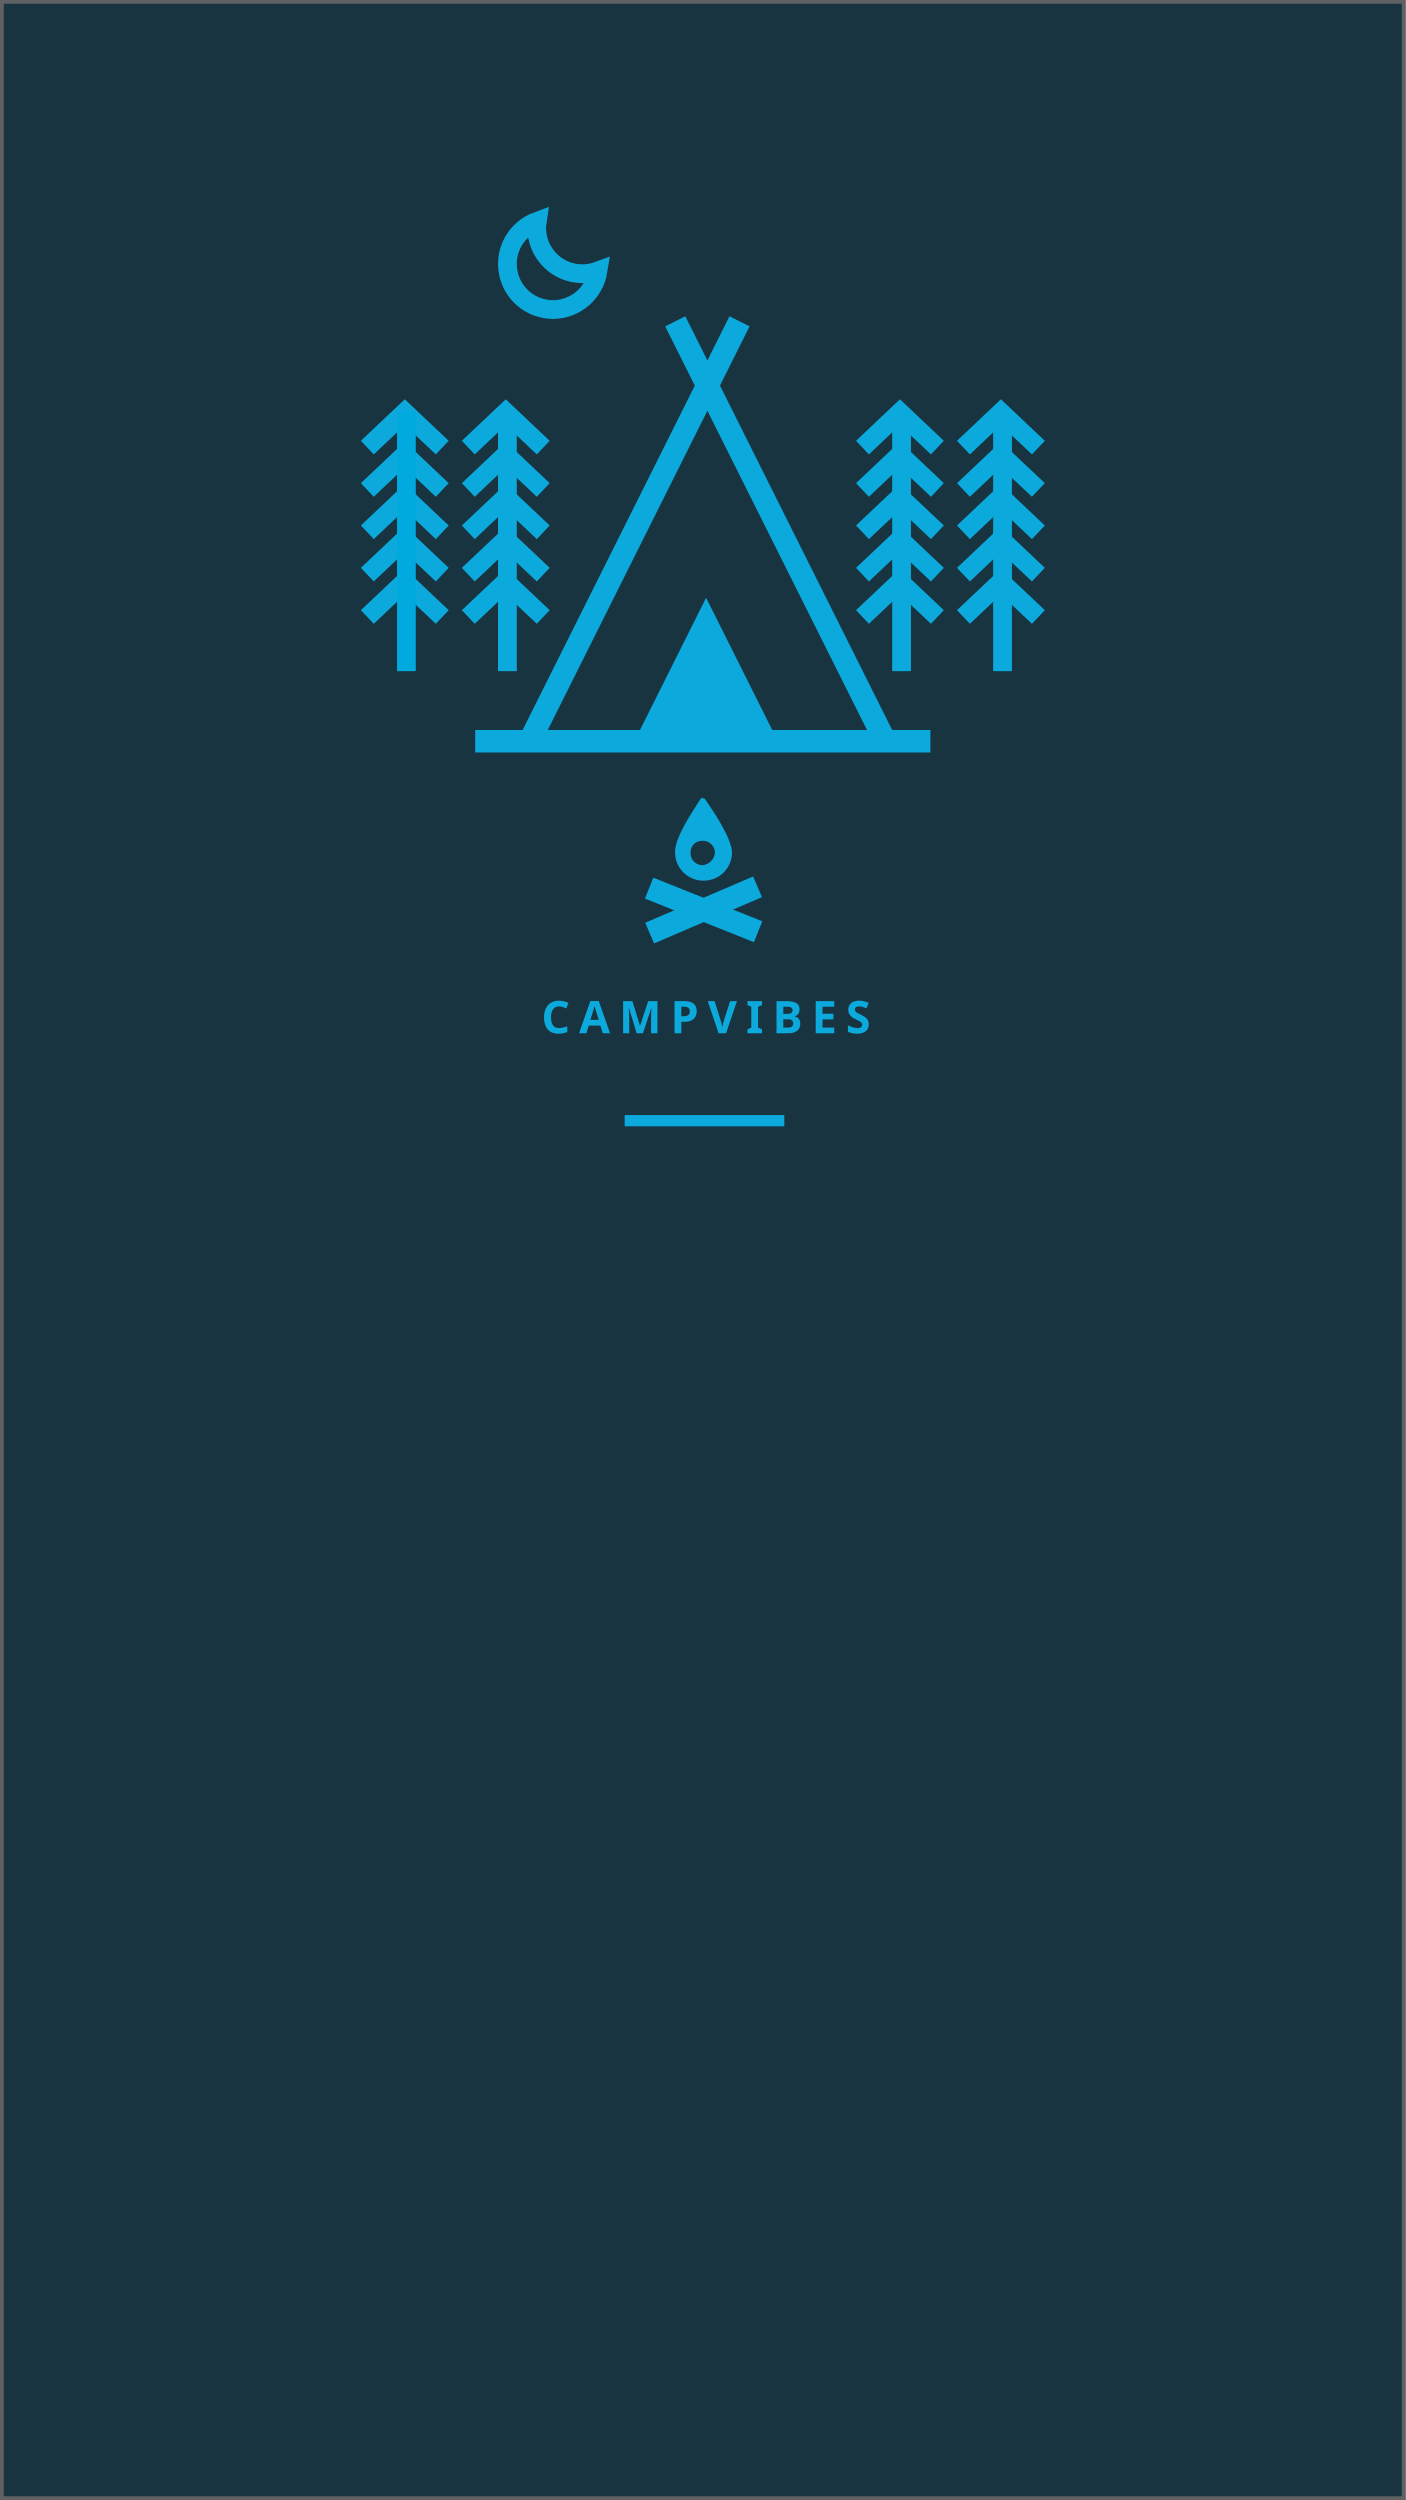
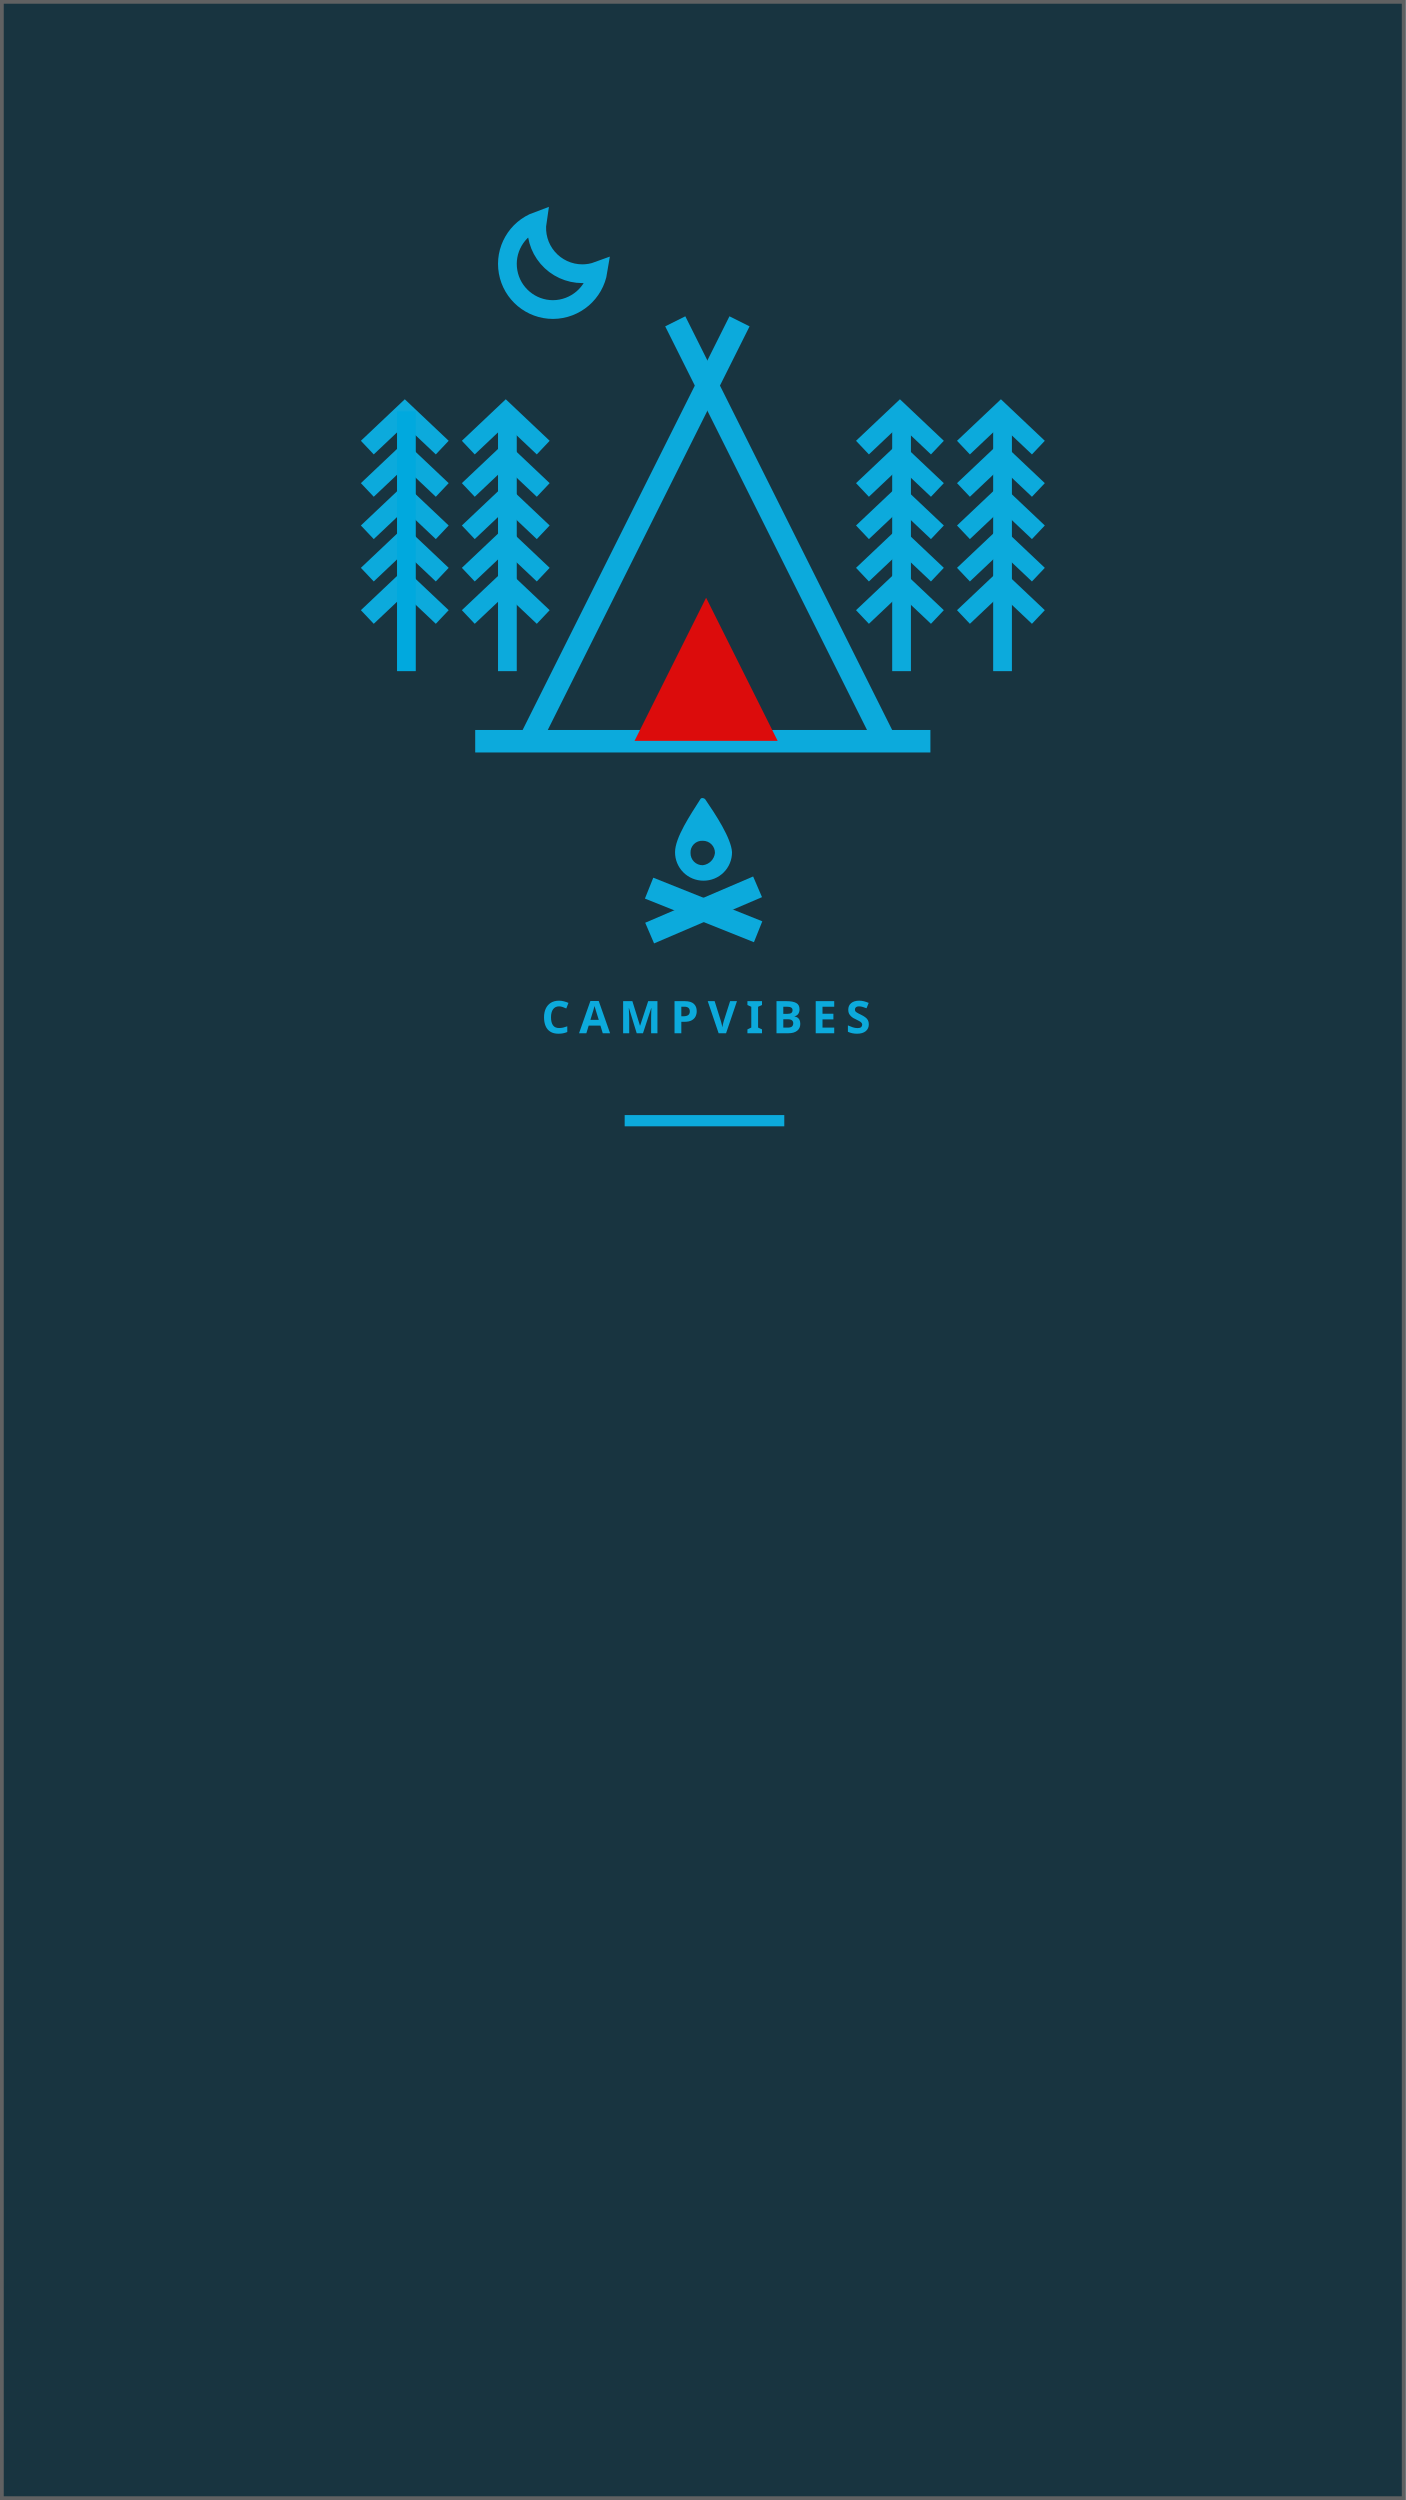
<svg xmlns="http://www.w3.org/2000/svg" viewBox="0 0 375 667">
  <defs>
    <style>
      .cls-1 {
        clip-path: url(#clip-iPhone_6_7_8_1);
      }

-       .cls-10, .cls-2, .cls-3, .cls-5, .cls-6, .cls-8 {
+       .cls-11, .cls-2, .cls-3, .cls-5, .cls-6, .cls-9 {
        fill: none;
      }

      .cls-2 {
        stroke: #606162;
      }

-       .cls-3, .cls-5, .cls-8 {
+       .cls-3, .cls-5, .cls-9 {
        stroke: #0caadc;
      }

      .cls-3 {
        stroke-width: 6px;
      }

-       .cls-4, .cls-7 {
-         fill: #0caadc;
+       .cls-4 {
+         fill: #dc0c0c;
      }

      .cls-5, .cls-6 {
        stroke-width: 5px;
      }

      .cls-6 {
        stroke: #00a9de;
      }

-       .cls-7 {
+       .cls-7, .cls-8 {
+         fill: #0caadc;
+       }
+ 
+       .cls-8 {
        font-size: 12px;
        font-family: SegoeUI-Bold, Segoe UI;
        font-weight: 700;
        letter-spacing: 0.2em;
      }

-       .cls-8 {
+       .cls-9 {
        stroke-width: 3px;
      }

-       .cls-9 {
+       .cls-10 {
        stroke: none;
      }

-       .cls-11 {
+       .cls-12 {
        fill: #183440;
      }
    </style>
    <clipPath id="clip-iPhone_6_7_8_1">
      <rect width="375" height="667" />
    </clipPath>
  </defs>
  <g id="iPhone_6_7_8_1" data-name="iPhone 6/7/8 – 1" class="cls-1">
-     <rect class="cls-11" width="375" height="667" />
+     <rect class="cls-12" width="375" height="667" />
    <g id="placeholder_box" data-name="placeholder box" class="cls-2">
-       <rect class="cls-9" width="375" height="667" />
-       <rect class="cls-10" x="0.5" y="0.5" width="374" height="666" />
+       <rect class="cls-10" width="375" height="667" />
+       <rect class="cls-11" x="0.5" y="0.5" width="374" height="666" />
    </g>
    <g id="Campvibes_logo" data-name="Campvibes logo" transform="translate(98 59)">
      <line id="line" class="cls-3" x2="56.014" y2="112.028" transform="translate(82.16 26.73)" />
      <line id="line-2" data-name="line" class="cls-3" y1="112.028" x2="56.014" transform="translate(43.29 26.73)" />
      <line id="line-3" data-name="line" class="cls-3" x1="121.447" transform="translate(28.784 138.758)" />
      <path id="tent_blue_triangle" data-name="tent blue triangle" class="cls-4" d="M19.091,0,38.182,38.182H0Z" transform="translate(71.297 100.479)" />
      <path id="moon_subtraction_" data-name="moon (subtraction)" class="cls-5" d="M12.167,23.589A12.17,12.17,0,0,1,7.963,0,12.178,12.178,0,0,0,19.99,14.029a12.125,12.125,0,0,0,4.2-.746A12.244,12.244,0,0,1,12.167,23.589Z" transform="translate(37.372 0)" />
      <g id="tree_4" data-name="tree 4" transform="translate(159.048 50.749)">
        <path id="path" class="cls-5" d="M.4,10.154,10.395.7l9.995,9.454" transform="translate(-0.4 -0.483)" />
        <path id="path-2" data-name="path" class="cls-5" d="M.4,10.154,10.395.7l9.995,9.454" transform="translate(-0.4 10.816)" />
        <path id="path-3" data-name="path" class="cls-5" d="M.4,10.154,10.395.7l9.995,9.454" transform="translate(-0.4 22.114)" />
        <path id="path-4" data-name="path" class="cls-5" d="M.4,10.154,10.395.7l9.995,9.454" transform="translate(-0.4 33.413)" />
        <path id="path-5" data-name="path" class="cls-5" d="M.4,10.154,10.395.7l9.995,9.454" transform="translate(-0.4 44.711)" />
        <line id="line-4" data-name="line" class="cls-5" y2="69.312" transform="translate(10.429)" />
      </g>
      <g id="tree_3" data-name="tree 3" transform="translate(132.106 50.749)">
        <path id="path-6" data-name="path" class="cls-5" d="M.4,10.154,10.395.7l9.995,9.454" transform="translate(-0.4 -0.483)" />
        <path id="path-7" data-name="path" class="cls-5" d="M.4,10.154,10.395.7l9.995,9.454" transform="translate(-0.4 10.816)" />
        <path id="path-8" data-name="path" class="cls-5" d="M.4,10.154,10.395.7l9.995,9.454" transform="translate(-0.4 22.114)" />
        <path id="path-9" data-name="path" class="cls-5" d="M.4,10.154,10.395.7l9.995,9.454" transform="translate(-0.4 33.413)" />
        <path id="path-10" data-name="path" class="cls-5" d="M.4,10.154,10.395.7l9.995,9.454" transform="translate(-0.4 44.711)" />
        <line id="line-5" data-name="line" class="cls-5" y2="69.312" transform="translate(10.429)" />
      </g>
      <g id="tree_2" data-name="tree 2" transform="translate(26.943 50.749)">
        <path id="path-11" data-name="path" class="cls-5" d="M.4,10.154,10.395.7l9.995,9.454" transform="translate(-0.4 -0.483)" />
        <path id="path-12" data-name="path" class="cls-5" d="M.4,10.154,10.395.7l9.995,9.454" transform="translate(-0.4 10.816)" />
        <path id="path-13" data-name="path" class="cls-5" d="M.4,10.154,10.395.7l9.995,9.454" transform="translate(-0.4 22.114)" />
        <path id="path-14" data-name="path" class="cls-5" d="M.4,10.154,10.395.7l9.995,9.454" transform="translate(-0.4 33.413)" />
        <path id="path-15" data-name="path" class="cls-5" d="M.4,10.154,10.395.7l9.995,9.454" transform="translate(-0.4 44.711)" />
        <line id="line-6" data-name="line" class="cls-5" y2="69.312" transform="translate(10.429)" />
      </g>
      <g id="tree_1" data-name="tree 1" transform="translate(0 50.749)">
        <path id="path-16" data-name="path" class="cls-5" d="M.4,10.154,10.395.7l9.995,9.454" transform="translate(-0.4 -0.483)" />
        <path id="path-17" data-name="path" class="cls-5" d="M.4,10.154,10.395.7l9.995,9.454" transform="translate(-0.4 10.816)" />
        <path id="path-18" data-name="path" class="cls-5" d="M.4,10.154,10.395.7l9.995,9.454" transform="translate(-0.4 22.114)" />
        <path id="path-19" data-name="path" class="cls-5" d="M.4,10.154,10.395.7l9.995,9.454" transform="translate(-0.4 33.413)" />
        <path id="path-20" data-name="path" class="cls-5" d="M.4,10.154,10.395.7l9.995,9.454" transform="translate(-0.4 44.711)" />
        <line id="line-7" data-name="line" class="cls-6" y2="69.312" transform="translate(10.429)" />
      </g>
-       <path id="flame" class="cls-4" d="M8.039.376c-.435-.435-1.086-.435-1.3,0C4.128,4.5,0,10.588,0,14.5a7.557,7.557,0,0,0,7.6,7.6,7.557,7.557,0,0,0,7.6-7.6C14.992,10.805,10.864,4.5,8.039.376Zm-.652,17.6a3.2,3.2,0,0,1-3.259-3.259,3.079,3.079,0,0,1,3.259-3.259,3.2,3.2,0,0,1,3.259,3.259A3.689,3.689,0,0,1,7.387,17.976Z" transform="translate(82.103 153.864)" />
+       <path id="flame" class="cls-7" d="M8.039.376c-.435-.435-1.086-.435-1.3,0C4.128,4.5,0,10.588,0,14.5a7.557,7.557,0,0,0,7.6,7.6,7.557,7.557,0,0,0,7.6-7.6C14.992,10.805,10.864,4.5,8.039.376Zm-.652,17.6a3.2,3.2,0,0,1-3.259-3.259,3.079,3.079,0,0,1,3.259-3.259,3.2,3.2,0,0,1,3.259,3.259A3.689,3.689,0,0,1,7.387,17.976Z" transform="translate(82.103 153.864)" />
      <g id="logs" transform="translate(75.179 169.377)">
        <line id="line-8" data-name="line" class="cls-3" x2="29.087" y2="11.634" transform="translate(0 8.58)" />
        <line id="line-9" data-name="line" class="cls-3" x2="29.087" y2="11.634" transform="translate(28.94 8.226) rotate(135)" />
      </g>
-       <text id="Campvibes" class="cls-7" transform="translate(89.741 216.67)">
+       <text id="Campvibes" class="cls-8" transform="translate(89.741 216.67)">
        <tspan x="-43.297" y="0">CAMPVIBES</tspan>
      </text>
-       <path id="line-10" data-name="line" class="cls-8" d="M0,0H42.587" transform="translate(68.66 240)" />
+       <path id="line-10" data-name="line" class="cls-9" d="M0,0H42.587" transform="translate(68.66 240)" />
    </g>
  </g>
</svg>
